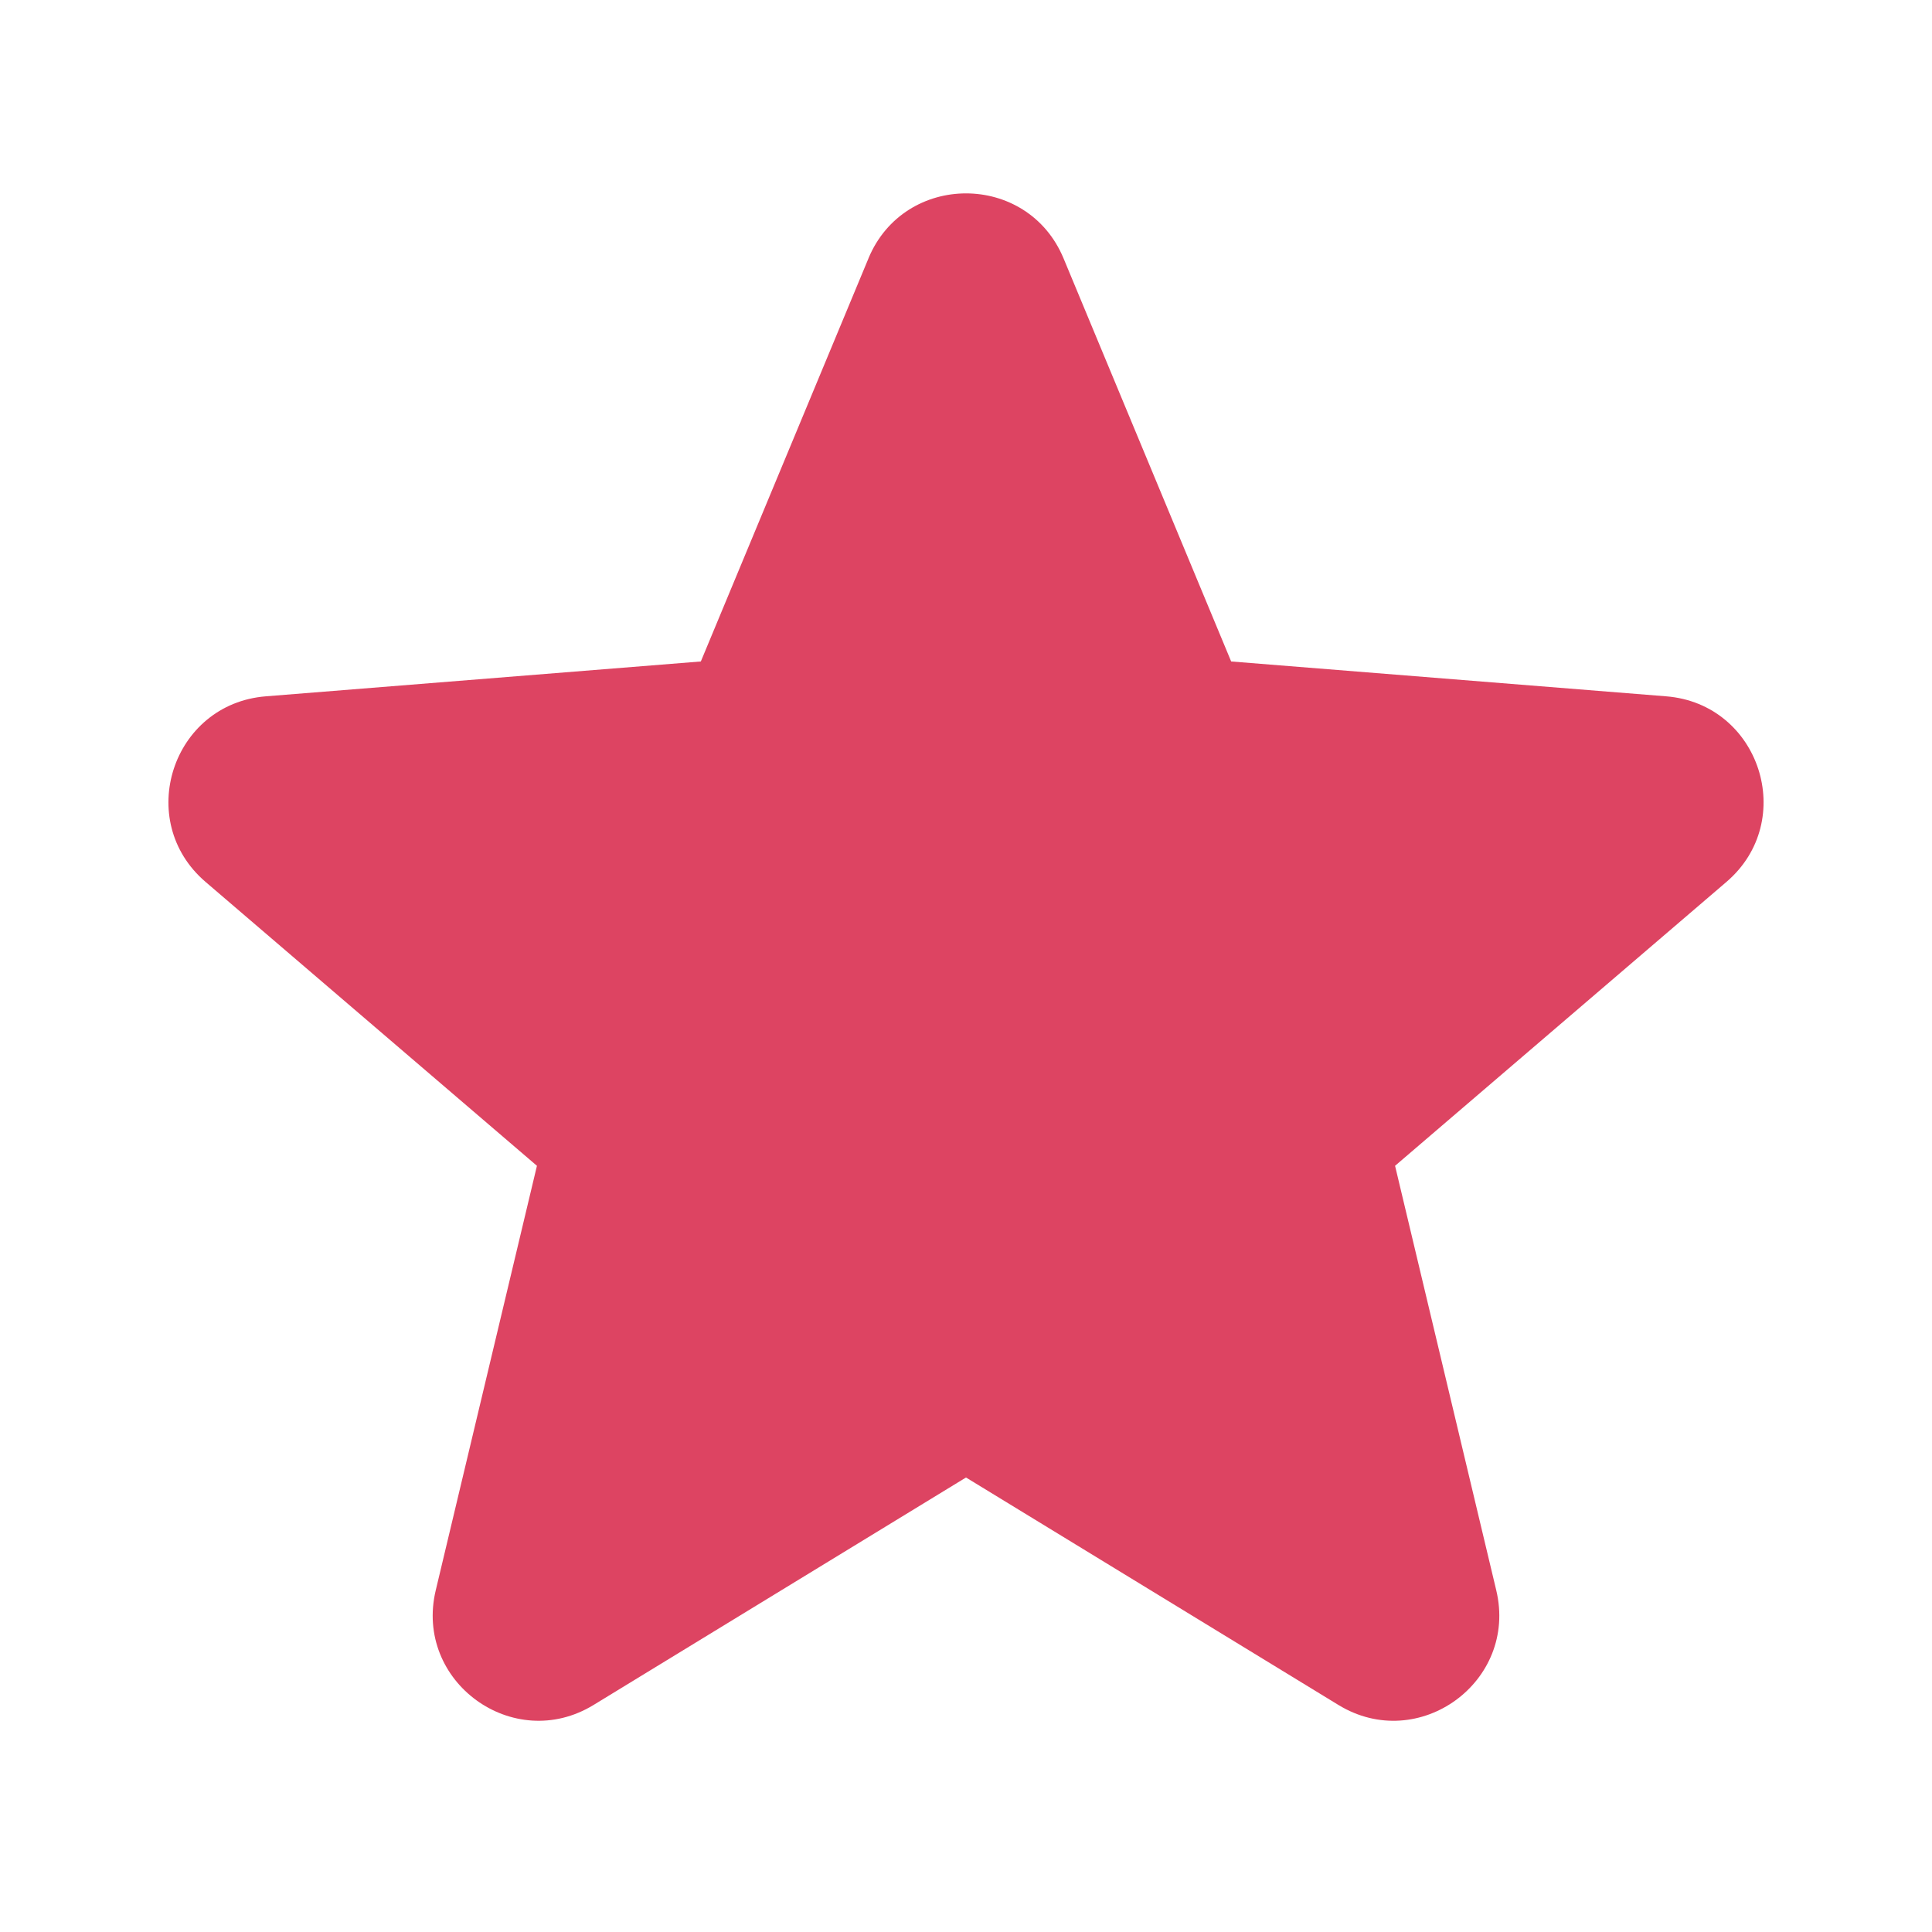
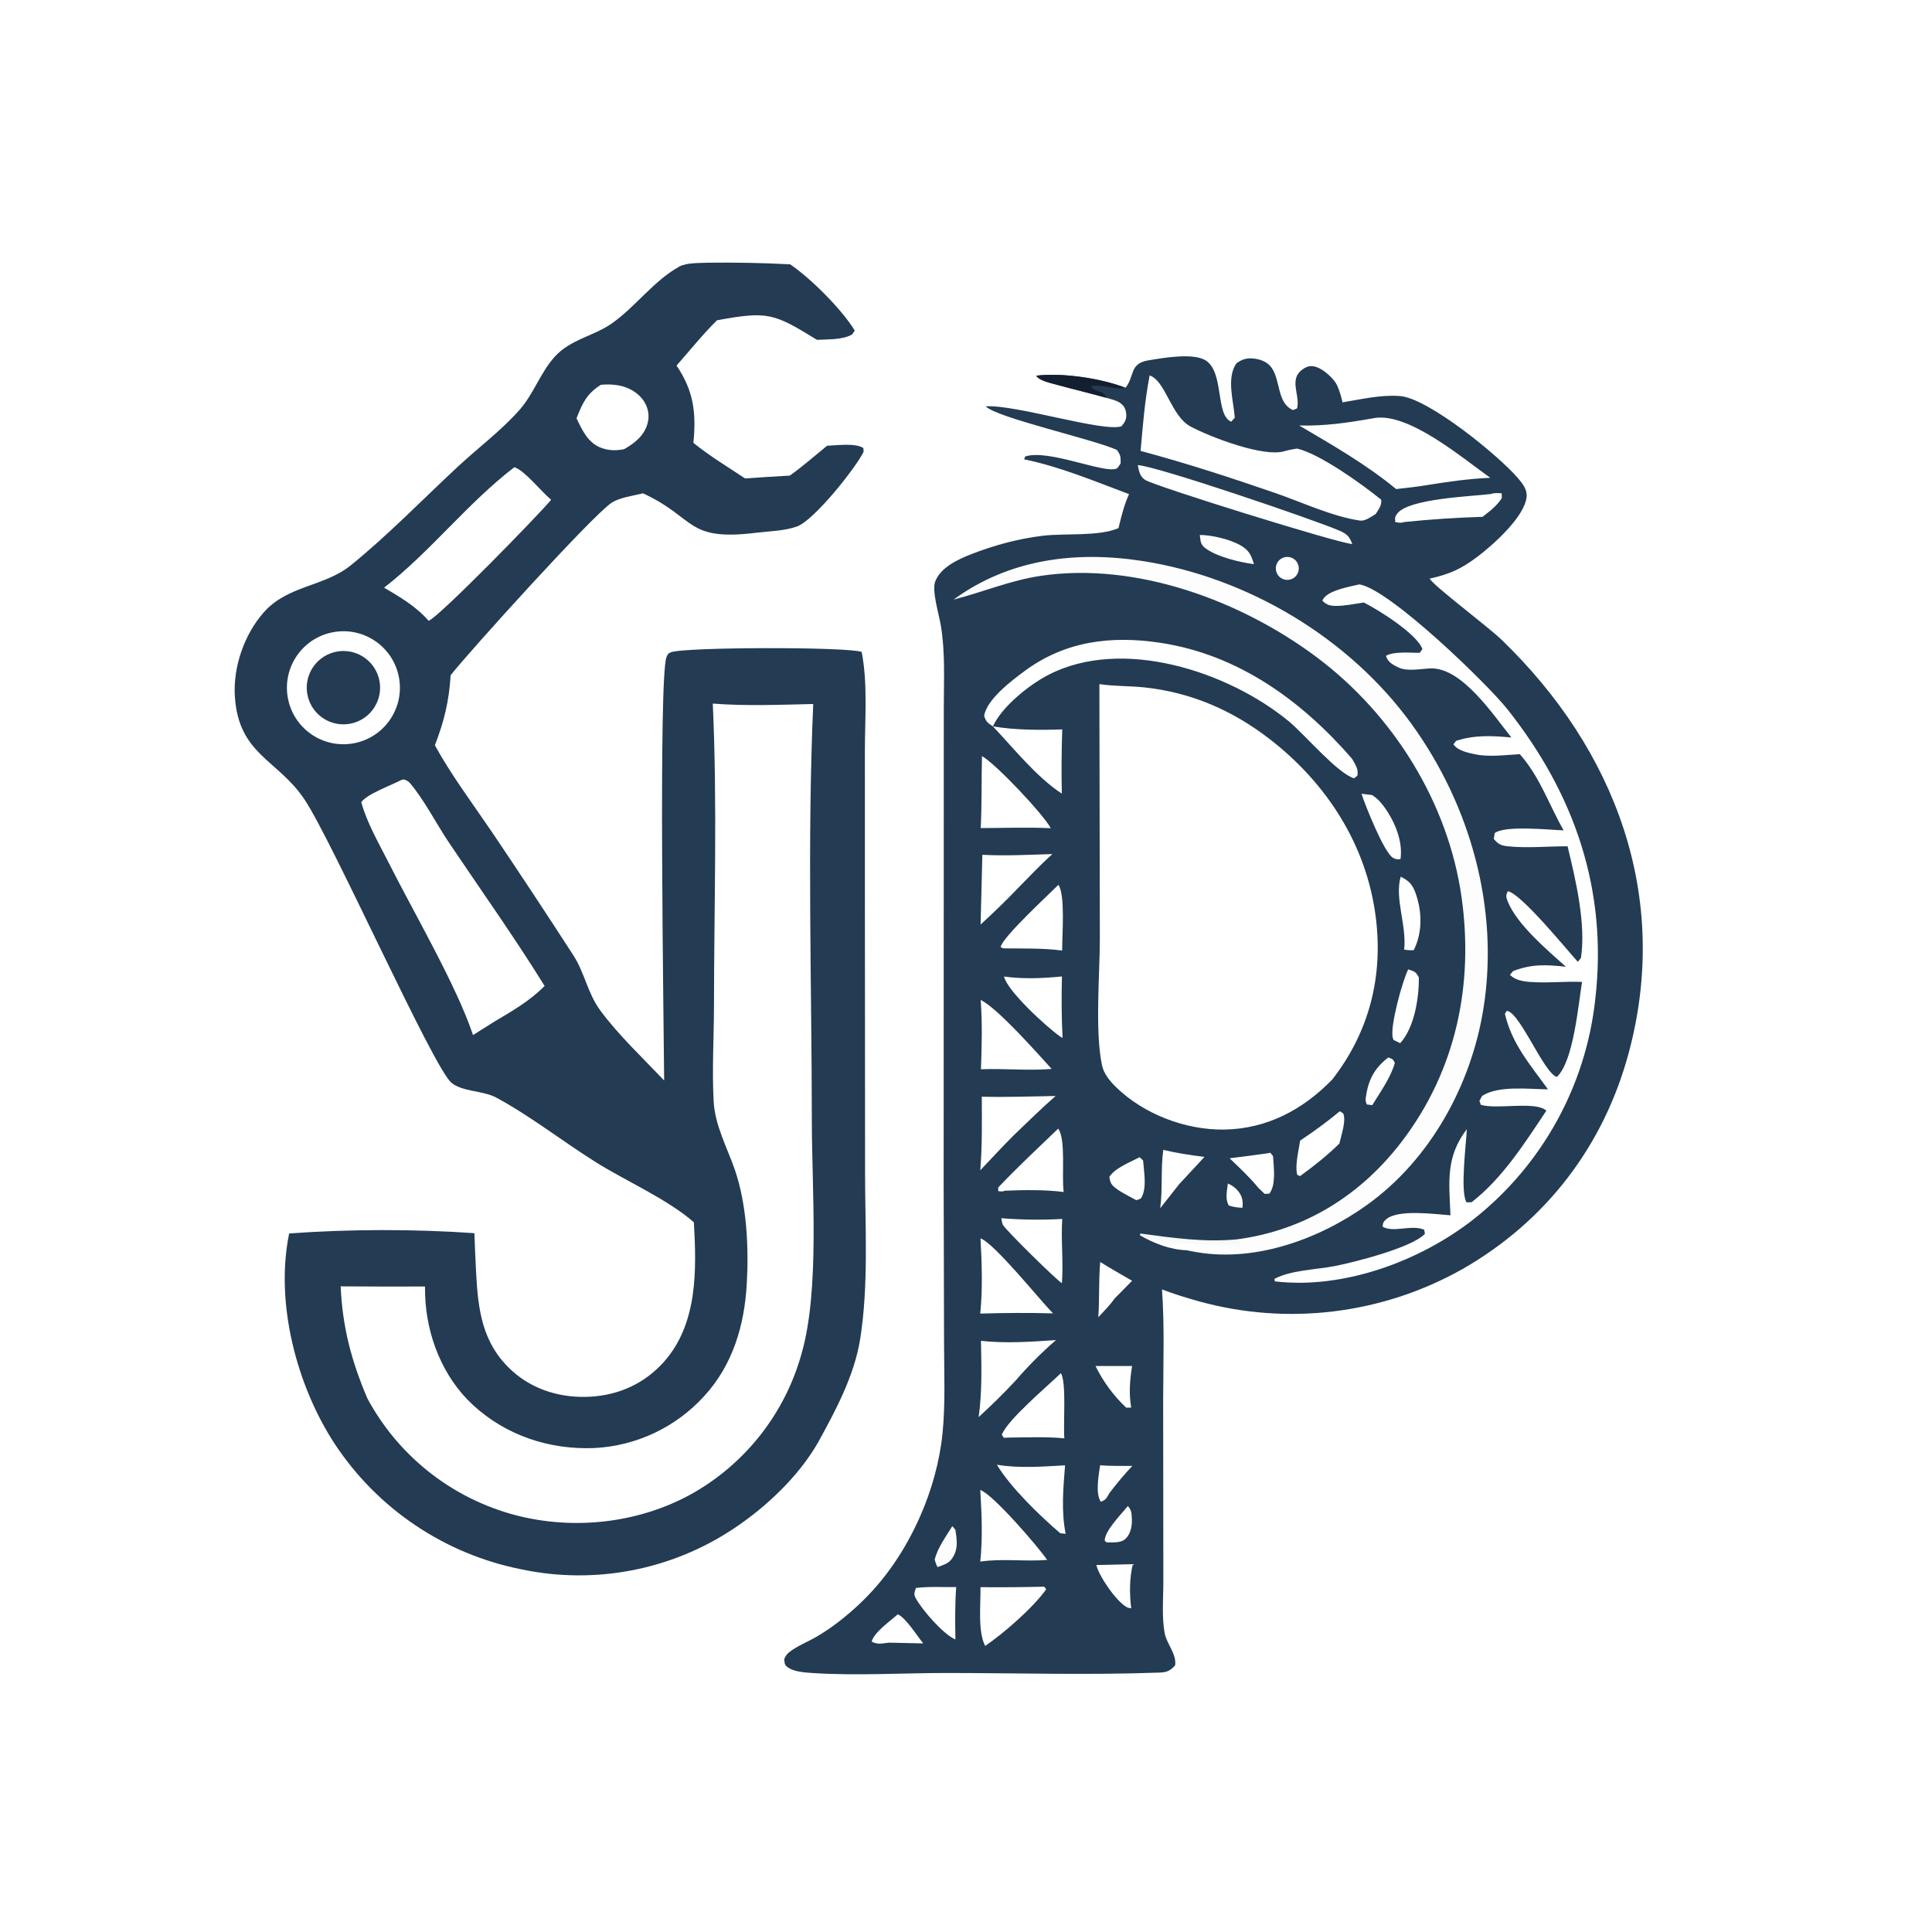
- <svg xmlns="http://www.w3.org/2000/svg" viewBox="0 0 24 24" width="1em" height="1em" fill="#DD4462">
-   <path fill-rule="evenodd" d="M10.788 3.21c.448-1.077 1.976-1.077 2.424 0l2.082 5.007 5.404.433c1.164.093 1.636 1.545.749 2.305l-4.117 3.527 1.257 5.273c.271 1.136-.964 2.033-1.96 1.425L12 18.354 7.373 21.18c-.996.608-2.231-.29-1.96-1.425l1.257-5.273-4.117-3.527c-.887-.76-.415-2.212.749-2.305l5.404-.433 2.082-5.006z" clip-rule="evenodd" />
+ <svg xmlns="http://www.w3.org/2000/svg" width="96.0" height="96.0" viewBox="0 0 192.0 192.0">
+   <path fill="#233B53" d="M111.849 38.541C111.871 38.514 111.893 38.487 111.914 38.459C112.746 37.335 112.271 36.117 114.108 35.814C115.517 35.581 118.696 35.004 119.902 35.873C121.655 37.136 120.778 41.24 122.355 41.908L122.712 41.508C122.588 39.831 121.865 37.587 122.863 36.121C123.407 35.692 123.955 35.552 124.647 35.638C125.309 35.72 125.967 35.978 126.365 36.536C127.276 37.811 126.898 40.089 128.505 40.752L128.903 40.587C129.246 39.183 127.937 37.599 129.63 36.59C130.041 36.345 130.396 36.332 130.838 36.48C131.55 36.719 132.574 37.624 132.889 38.313C133.125 38.831 133.289 39.43 133.423 39.983C135.218 39.693 137.168 39.225 138.986 39.351L139.128 39.36C141.892 39.55 148.93 45.259 150.857 47.524C151.307 48.053 151.783 48.64 151.714 49.373C151.524 51.374 148.316 54.203 146.826 55.326C145.201 56.551 144.086 57.053 142.075 57.504C142.504 58.25 147.88 62.278 149.231 63.583C160.552 74.51 166.061 89.119 161.842 104.7C159.347 113.915 153.611 121.396 145.332 126.123C137.357 130.618 127.923 131.765 119.103 129.311C117.89 128.975 116.654 128.589 115.478 128.143C115.736 131.763 115.601 135.433 115.594 139.061L115.611 157C115.623 158.651 115.431 160.758 115.755 162.347C115.971 163.405 116.955 164.413 116.78 165.508C116.291 166.035 115.983 166.191 115.252 166.218C108.269 166.476 101.197 166.267 94.205 166.259C89.793 166.254 85.127 166.552 80.74 166.262C79.939 166.21 78.779 166.144 78.162 165.593C77.933 165.389 77.972 165.163 77.938 164.872C78.042 164.638 78.177 164.401 78.379 164.236C79.156 163.599 80.253 163.176 81.127 162.669C82.628 161.799 84.068 160.659 85.335 159.476C87.982 157.005 89.979 154.004 91.438 150.7C92.575 148.124 93.382 145.265 93.665 142.46C93.966 139.479 93.821 136.4 93.819 133.402L93.78 117.776L93.793 70.311C93.794 67.554 93.953 64.822 93.487 62.092C93.316 61.088 92.597 58.724 92.934 57.808C93.46 56.379 95.246 55.569 96.57 55.056C98.859 54.169 101.199 53.537 103.638 53.242C105.81 52.98 109.243 53.33 111.156 52.48C111.436 51.324 111.709 50.194 112.202 49.106C108.791 47.829 105.348 46.378 101.774 45.646L101.884 45.364C104.22 44.6 109.818 47.134 110.993 46.552C111.077 46.51 111.293 46.157 111.365 46.063C111.368 45.409 111.392 45.265 110.993 44.71C108.573 43.628 99.008 41.501 97.959 40.381C100.901 40.176 109.672 42.982 111.455 42.36C111.817 41.923 111.988 41.632 111.913 41.042C111.855 40.585 111.65 40.254 111.268 40.011C110.887 39.77 110.383 39.659 109.952 39.533C108.324 39.076 106.678 38.688 105.048 38.24C104.491 38.087 103.264 37.834 102.98 37.336C105.558 37.022 109.434 37.593 111.849 38.541ZM132.404 107.275C136.054 102.578 137.469 97.1 136.726 91.176C135.821 83.966 131.83 77.798 126.129 73.41C122.446 70.576 118.355 68.803 113.724 68.313C112.252 68.157 110.708 68.21 109.256 67.986L109.301 93.307C109.296 96.919 108.803 102.444 109.515 105.869C109.687 106.696 110.294 107.431 110.883 108.01C113.629 110.711 117.799 112.304 121.628 112.255C125.89 112.199 129.483 110.285 132.404 107.275ZM99.509 121.065C99.55 121.238 99.581 121.576 99.663 121.721C99.983 122.281 104.876 127.098 105.531 127.526C105.692 125.404 105.425 123.266 105.564 121.137C103.546 121.251 101.523 121.226 99.509 121.065ZM105.596 103.149C105.49 101.103 105.482 99.086 105.535 97.038C103.63 97.226 101.685 97.313 99.781 97.045C100.075 98.452 104.006 102.068 105.369 103.016C105.432 103.06 105.532 103.114 105.596 103.149ZM139.559 51.879C142.154 51.609 144.726 51.442 147.334 51.361C148.068 50.791 148.747 50.288 149.252 49.49L149.234 49.022C148.874 49.009 148.5 48.958 148.16 49.095C146.155 49.335 140.03 49.55 138.872 51.022C138.608 51.356 138.629 51.466 138.659 51.879C138.997 51.943 139.23 52 139.559 51.879ZM97.485 106.261C99.807 106.171 102.215 106.423 104.513 106.229C103.052 104.622 99.147 100.194 97.459 99.373C97.626 101.681 97.573 103.951 97.485 106.261ZM129.196 116.883C130.589 115.869 131.874 114.856 133.106 113.645C133.272 112.889 133.828 111.31 133.469 110.629L133.15 110.436C131.879 111.489 130.581 112.436 129.207 113.351C129.065 114.324 128.672 115.817 128.918 116.752L129.196 116.883ZM95.025 157.723C93.713 157.735 92.319 157.653 91.019 157.81C90.893 158.257 90.769 158.417 91.015 158.851C91.696 160.052 93.715 162.39 94.949 162.933C94.913 161.199 94.901 159.453 95.025 157.723ZM101.254 88.171C102.35 87.065 103.424 85.909 104.589 84.877C102.275 84.941 99.938 85.076 97.626 84.947L97.45 91.884C98.758 90.678 100.026 89.46 101.254 88.171ZM139.149 103.668C140.558 102.129 141.029 99.183 141.003 97.133C140.68 96.534 140.566 96.55 139.953 96.336C139.413 97.327 138.106 102.048 138.414 103.128C138.449 103.249 138.453 103.252 138.496 103.355L139.149 103.668ZM115.302 120.074L117.176 117.694L119.702 114.97C118.313 114.801 116.968 114.601 115.607 114.27C115.337 116.188 115.556 118.14 115.302 120.074ZM153.675 110.378C151.55 113.567 149.31 117.105 146.247 119.475L145.745 119.489C145.086 118.456 145.712 113.626 145.773 112.212C143.649 115.004 144.008 117.447 144.148 120.775C142.608 120.669 138.932 120.144 137.744 121.182C137.444 121.444 137.444 121.536 137.401 121.905C138.477 122.545 140.288 121.661 141.537 122.211L141.607 122.617C140.313 124.003 134.5 125.469 132.561 125.837C130.739 126.182 128.289 126.224 126.657 127.091L126.692 127.34C133.514 128.152 141.13 125.333 146.441 121.169C153.241 115.804 157.599 107.93 158.534 99.319C159.795 88.482 156.49 78.889 149.774 70.447C147.808 67.975 138.147 58.584 135.1 58.074C134.139 58.305 132.112 58.634 131.527 59.485C131.467 59.574 131.456 59.604 131.414 59.692C131.807 60.094 132.131 60.205 132.707 60.213C133.62 60.226 134.63 60.009 135.537 59.876C136.97 60.59 140.842 63.018 141.356 64.507L141.093 64.876C140.198 64.885 138.499 64.705 137.733 65.181C137.932 65.8 138.375 66.04 138.961 66.325C139.867 66.765 141.206 66.454 142.184 66.426C145.315 66.337 148.442 71.114 150.202 73.291C148.28 73.114 146.568 73.022 144.711 73.623L144.442 73.969C144.868 74.612 145.908 74.816 146.621 74.965C147.991 75.252 149.637 75.026 151.035 74.948C153.051 77.227 153.912 79.929 155.392 82.521C153.982 82.473 149.572 82.002 148.546 82.791L148.45 83.371C148.91 83.911 149.158 84.029 149.875 84.106C151.74 84.307 153.888 84.093 155.786 84.105C156.588 87.447 157.631 91.801 157.111 95.208L156.801 95.582C155.702 94.382 151.167 88.79 149.84 88.566C149.64 89.009 149.656 89.129 149.837 89.586C150.736 91.858 153.81 94.461 155.62 96.074C153.643 95.865 152.256 95.787 150.374 96.502L150.059 96.871C150.685 97.547 151.843 97.587 152.736 97.619C154.229 97.672 155.734 97.513 157.223 97.582C156.844 99.841 156.388 105.46 154.72 107.026C153.371 106.655 150.77 99.886 149.544 100.492L149.684 100.275L149.825 100.326L149.557 100.751C150.243 103.736 152.074 105.817 153.836 108.257C151.948 108.243 148.903 107.847 147.287 108.915L147.026 109.402L147.16 109.793C148.771 110.292 152.618 109.386 153.675 110.378ZM139.2 87.121C138.571 89.286 139.817 91.983 139.542 94.368C139.877 94.428 140.162 94.453 140.501 94.421C141.35 92.709 141.334 90.709 140.731 88.908C140.402 87.928 140.081 87.57 139.2 87.121ZM91.75 163.321C91.18 162.616 89.994 160.751 89.224 160.427C88.457 161.114 86.885 162.191 86.623 163.141C87.253 163.467 87.641 163.321 88.337 163.245L91.75 163.321ZM122.2 115.108C123.18 116.058 124.194 116.989 125.056 118.049L125.679 118.645L126.148 118.627C126.836 117.703 126.58 115.996 126.512 114.893L126.25 114.559L125.912 114.621C124.676 114.796 123.439 114.959 122.2 115.108ZM111.865 118.702L112.919 119.272C113.147 119.195 113.344 119.194 113.458 118.973C113.989 117.947 113.678 116.464 113.602 115.332L113.26 115.002C112.35 115.478 110.792 116.081 110.252 116.948C110.317 117.544 110.44 117.741 110.921 118.111C111.211 118.335 111.548 118.518 111.865 118.702ZM110.264 148.362C110.989 147.43 111.714 146.531 112.533 145.68C111.475 145.669 110.379 145.711 109.328 145.612C109.192 146.569 108.837 148.429 109.399 149.241C109.937 149.057 109.981 148.833 110.264 148.362ZM136.374 109.829C137.172 108.516 138.201 107.113 138.619 105.627C138.422 105.23 138.384 105.25 137.966 105.087C136.568 106.179 135.971 107.317 135.726 109.108C135.689 109.376 135.723 109.521 135.842 109.763L136.374 109.829ZM128.689 57.344C129.161 56.926 129.205 56.204 128.787 55.731C128.369 55.258 127.647 55.214 127.174 55.632C126.702 56.051 126.658 56.773 127.076 57.245C127.494 57.718 128.216 57.762 128.689 57.344ZM112.417 139.885C112.176 138.432 112.284 137.197 112.504 135.749L108.871 135.753C109.63 137.305 110.662 138.706 111.919 139.89L112.417 139.885ZM112.083 149.668C111.446 150.462 109.767 152.142 109.783 153.119L109.992 153.286C110.625 153.258 111.413 153.374 111.883 152.897C112.382 152.389 112.515 151.627 112.482 150.946C112.456 150.408 112.459 150.07 112.083 149.668ZM93.171 155.739C94.028 155.415 94.445 155.335 94.854 154.461C95.217 153.684 95.062 152.848 94.95 152.032L94.639 151.665C94.015 152.689 93.163 153.833 92.889 155.004C92.97 155.261 93.034 155.505 93.171 155.739ZM123.471 120.029C123.559 119.389 123.452 118.868 123.034 118.353C122.782 118.043 122.392 117.76 122.023 117.617C121.941 118.414 121.729 119.082 122.114 119.803C122.592 119.95 122.971 120.012 123.471 120.029ZM119.235 53.166C119.323 53.761 119.269 54.081 119.774 54.468C120.899 55.33 123.233 55.891 124.616 56.063C124.346 55.152 124.108 54.655 123.229 54.166C122.195 53.59 120.414 53.163 119.235 53.166ZM97.418 116.303C98.519 115.14 99.607 113.962 100.739 112.829C102.116 111.517 103.473 110.168 104.906 108.918C102.464 108.96 100.01 109.05 97.569 108.99C97.582 111.407 97.614 113.894 97.418 116.303ZM112.58 155.444L108.953 155.53C109.229 156.672 110.911 159.108 111.954 159.702C112.093 159.782 112.261 159.813 112.418 159.833C112.243 158.362 112.235 156.894 112.58 155.444ZM139.18 85.384C139.442 83.557 138.576 81.552 137.492 80.097C137.168 79.66 136.824 79.312 136.368 79.014L135.302 78.883C135.67 80.009 137.56 84.801 138.459 85.263C138.737 85.406 138.874 85.415 139.18 85.384ZM97.42 155.189C99.645 154.863 101.849 155.203 104.064 155.024C103.182 153.721 98.665 148.485 97.419 148.073C97.558 150.447 97.665 152.816 97.42 155.189ZM97.588 75.139C97.527 77.519 97.585 79.916 97.461 82.292C99.772 82.286 102.117 82.201 104.424 82.305C103.707 80.94 98.949 75.892 97.588 75.139ZM109.338 125.414C109.169 127.244 109.282 129.079 109.147 130.909C109.697 130.309 110.299 129.718 110.765 129.05L112.507 127.282C111.448 126.666 110.377 126.063 109.338 125.414ZM117.92 124.246C118.275 124.322 118.632 124.391 118.99 124.451C124.85 125.429 131.176 123.11 135.881 119.725C142.165 115.204 146.212 107.802 147.423 100.227C149.012 90.289 146.124 80.009 140.257 71.921C134.062 63.38 123.974 57.377 113.557 55.755C106.888 54.717 100.294 55.557 94.761 59.588C97.675 58.844 100.428 57.671 103.425 57.227C112.895 55.822 123.336 59.684 130.863 65.321C138.45 71.003 143.931 79.767 145.253 89.196C146.469 97.868 144.693 106.381 139.325 113.423C135.229 118.796 129.667 122.263 122.963 123.161C119.713 123.48 116.54 123.018 113.326 122.585L113.281 122.755C114.645 123.558 116.32 124.205 117.92 124.246ZM103.774 157.684C101.662 157.734 99.55 157.75 97.438 157.731C97.475 159.368 97.148 162.131 97.908 163.57C99.769 162.302 102.667 159.774 103.973 157.94L103.774 157.684ZM105.427 136.464C104.161 137.708 100.112 141.092 99.562 142.585L99.758 142.886L100.31 142.863C102.122 142.85 103.971 142.763 105.775 142.941C105.646 141.589 106.007 137.368 105.427 136.464ZM105.159 112.164C103.156 114.088 101.117 115.99 99.206 118.006L99.199 118.377C99.445 118.393 99.626 118.449 99.849 118.333C101.798 118.253 103.77 118.219 105.71 118.459C105.486 116.905 105.952 113.222 105.159 112.164ZM105.181 87.936C104.189 88.93 99.568 93.186 99.437 94.135L99.739 94.249C101.669 94.271 103.642 94.213 105.557 94.463C105.538 93.048 105.892 88.919 105.181 87.936ZM98.674 72.186C100.735 74.362 103.017 77.237 105.523 78.866C105.476 76.739 105.49 74.612 105.566 72.486C103.309 72.566 100.902 72.561 98.674 72.186C99.571 70.222 102.266 68.063 104.183 67.07C111.539 63.262 122.063 66.738 128.055 71.663C129.648 72.973 132.87 76.816 134.559 77.348L134.887 77.1C135.046 76.451 134.663 75.941 134.359 75.395C129.343 69.618 123.05 65.048 115.317 63.882C110.389 63.139 105.822 63.711 101.772 66.725C100.526 67.652 98.043 69.516 97.802 71.155C98.023 71.778 98.148 71.832 98.674 72.186ZM134.389 54.064C134.092 53.319 133.895 53.083 133.137 52.749C130.759 51.701 114.852 46.281 113.067 46.223C113.205 46.828 113.242 47.297 113.792 47.688C114.606 48.264 133.155 54.043 134.389 54.064ZM99.069 145.56C100.406 147.802 103.355 150.655 105.365 152.369L105.903 152.429C105.458 150.19 105.664 147.884 105.845 145.623C103.69 145.743 101.2 145.938 99.069 145.56ZM97.488 133.252C97.533 135.806 97.613 138.293 97.256 140.83C98.534 139.665 99.746 138.469 100.926 137.204C102.185 135.754 103.495 134.424 104.949 133.17C102.529 133.349 99.903 133.519 97.488 133.252ZM136.414 41.575C133.932 42.016 131.642 42.351 129.11 42.284C132.456 44.253 135.738 46.127 138.75 48.604C139.738 48.484 140.738 48.391 141.719 48.224C143.854 47.876 145.936 47.58 148.101 47.482C145.305 45.497 140.004 40.983 136.584 41.544C136.527 41.553 136.471 41.565 136.414 41.575ZM97.44 123.066C97.572 125.549 97.669 128.064 97.415 130.542C99.833 130.472 102.232 130.453 104.65 130.521C103.3 129.157 98.84 123.568 97.44 123.066ZM114.251 37.31C113.772 39.761 113.567 42.324 113.351 44.812C117.871 46.02 122.286 47.462 126.708 48.985C129.369 49.902 132.348 51.313 135.108 51.729C135.521 51.791 135.844 51.602 136.191 51.406C136.37 51.303 136.546 51.194 136.718 51.081C137.034 50.551 137.307 50.286 137.265 49.662C135.398 48.143 131.174 45.104 128.9 44.577C128.484 44.653 128.062 44.712 127.657 44.837C125.598 45.473 120.334 43.453 118.343 42.402C116.361 41.356 115.853 37.857 114.251 37.31Z" />
+   <path fill="#131E30" d="M109.952 39.533C108.324 39.076 106.678 38.688 105.048 38.24C104.491 38.087 103.264 37.834 102.98 37.336C105.558 37.022 109.434 37.593 111.849 38.541C111.787 38.551 111.724 38.562 111.662 38.571C110.607 38.725 109.3 38.108 108.402 38.393C108.866 39.062 109.693 38.735 109.952 39.533Z" />
+   <path fill="#131E30" fill-opacity="0.008" d="M94.761 59.588C100.294 55.557 106.888 54.717 113.557 55.755C123.974 57.377 134.062 63.38 140.257 71.921C146.124 80.009 149.012 90.289 147.423 100.227C146.212 107.802 142.165 115.204 135.881 119.725C131.176 123.11 124.85 125.429 118.99 124.451C118.632 124.391 118.275 124.322 117.92 124.246C119.448 124.005 121.114 124.527 122.61 124.186C123.058 124.083 123.093 124.037 123.327 123.651L122.963 123.161C129.667 122.263 135.229 118.796 139.325 113.423C144.693 106.381 146.469 97.868 145.253 89.196C143.931 79.767 138.45 71.003 130.863 65.321C123.336 59.684 112.895 55.822 103.425 57.227C100.428 57.671 97.675 58.844 94.761 59.588Z" />
+   <defs>
+     <linearGradient id="gradient_0" gradientUnits="userSpaceOnUse" x1="118.456" y1="123.95" x2="118.516" y2="123.003">
+       <stop offset="0" stop-color="#253B56" stop-opacity="0" />
+       <stop offset="1" stop-color="#223A50" stop-opacity="0.047" />
+     </linearGradient>
+   </defs>
+   <path fill="url(#gradient_0)" d="M117.92 124.246C116.32 124.205 114.645 123.558 113.281 122.755L113.326 122.585C116.54 123.018 119.713 123.48 122.963 123.161L123.327 123.651C123.093 124.037 123.058 124.083 122.61 124.186C121.114 124.527 119.448 124.005 117.92 124.246Z" />
+   <path fill="#233B53" fill-opacity="0.008" d="M94.639 151.665L94.95 152.032C95.062 152.848 95.217 153.684 94.854 154.461C94.445 155.335 94.028 155.415 93.171 155.739C93.034 155.505 92.97 155.261 92.889 155.004C93.163 153.833 94.015 152.689 94.639 151.665Z" />
+   <path fill="#233B53" d="M70.423 26.107C73.125 26.073 75.828 26.127 78.526 26.268C80.573 27.664 83.664 30.741 84.944 32.854L84.683 33.236C83.71 33.791 82.293 33.706 81.192 33.775C76.879 31.118 76.312 30.905 71.256 31.829C69.84 33.219 68.55 34.841 67.234 36.33C68.941 38.853 69.204 41.031 68.908 44.009C70.514 45.311 72.326 46.404 74.048 47.546C75.525 47.432 77.008 47.358 78.487 47.265C79.769 46.358 80.973 45.289 82.193 44.298C83.136 44.262 85.009 44.003 85.799 44.524L85.824 44.902C85.002 46.557 80.915 51.686 79.217 52.315C78.002 52.765 76.418 52.788 75.131 52.947C68.175 53.804 69.177 51.495 64.001 49.074L63.902 49.028C62.972 49.256 61.55 49.444 60.762 49.976C58.792 51.305 46.59 64.8 44.784 67.104C44.626 69.675 44.142 71.673 43.217 74.066C44.865 77.06 46.984 79.878 48.902 82.706C51.633 86.756 54.325 90.832 56.978 94.934C58.097 96.66 58.4 98.715 59.648 100.407C61.476 102.888 63.888 105.138 66.003 107.386C65.967 101.825 65.424 67.223 66.241 65.29C66.35 65.033 66.39 64.945 66.645 64.832C67.863 64.29 84.333 64.268 85.633 64.79C86.243 67.903 85.951 71.45 85.952 74.624L85.954 90.668L85.97 116.534C85.971 121.948 86.334 127.672 85.489 133.034C84.914 136.686 83.062 140.145 81.296 143.35C79.388 146.699 76.125 149.784 72.936 151.894C66.74 156.032 59.139 157.499 51.849 155.965C44.239 154.467 37.548 149.98 33.275 143.507C29.483 137.729 27.311 129.467 28.737 122.58C34.679 122.144 41.199 122.133 47.145 122.552C47.188 123.786 47.241 125.018 47.304 126.25C47.499 130.132 47.876 133.535 50.946 136.281C53.056 138.168 55.85 138.96 58.649 138.804C61.525 138.645 64.083 137.478 66.003 135.311C69.339 131.545 69.23 126.195 68.956 121.473C66.375 119.195 62.249 117.397 59.266 115.531C55.953 113.458 52.746 110.931 49.321 109.079C48.019 108.375 45.948 108.503 44.864 107.605C43.05 106.104 33.039 83.599 30.259 79.446C27.592 75.459 23.708 75.007 23.34 69.203C23.155 66.287 24.27 63.063 26.2 60.869C28.603 58.136 32.194 58.344 34.886 56.16C38.597 53.148 41.996 49.635 45.496 46.379C47.513 44.503 49.804 42.799 51.629 40.736C53.035 39.148 53.709 37.021 55.122 35.458C56.717 33.695 59.004 33.424 60.859 32.103C63.199 30.437 64.969 27.907 67.496 26.5C68.247 26.082 69.569 26.149 70.423 26.107ZM42.233 127.853C39.441 127.862 36.648 127.857 33.855 127.837C34.033 131.885 34.922 135.237 36.502 138.957C39.48 144.506 44.56 148.628 50.603 150.401C56.556 152.144 63.292 151.48 68.727 148.467C74.096 145.454 78.037 140.419 79.669 134.483C81.48 128.142 80.686 118.276 80.68 111.448C80.668 97.667 80.215 83.723 80.818 69.963C77.551 70.039 74.091 70.176 70.835 69.922C71.292 79.853 70.966 89.928 70.955 99.875C70.951 103.051 70.749 106.329 70.925 109.493C71.057 111.85 72.256 114.024 73.017 116.218C74.221 119.695 74.422 123.966 74.213 127.61C73.977 131.723 72.824 135.64 69.995 138.729C67.18 141.836 63.245 143.698 59.057 143.905C54.604 144.086 50.294 142.664 46.994 139.618C43.996 136.849 42.395 132.76 42.249 128.727C42.237 128.436 42.232 128.145 42.233 127.853ZM59.721 38.238C58.3 39.129 57.879 40.081 57.294 41.571C57.88 42.79 58.457 44.074 59.845 44.544C60.576 44.792 61.281 44.787 62.027 44.637C63.073 44.043 64.023 43.297 64.355 42.079C64.56 41.325 64.429 40.56 64.012 39.903C63.466 39.043 62.525 38.509 61.541 38.313C60.928 38.191 60.342 38.188 59.721 38.238ZM47.008 102.864L49.141 101.52C50.905 100.476 52.672 99.458 54.123 97.984C51.117 93.125 47.774 88.44 44.589 83.695C43.416 81.949 42.041 79.3 40.699 77.777C40.559 77.618 40.353 77.528 40.156 77.464L39.919 77.495C38.938 78.026 36.504 78.882 35.902 79.717C36.468 81.798 37.673 83.848 38.642 85.769C41.127 90.7 45.374 97.956 47.008 102.864ZM51.121 46.428C46.472 49.98 42.809 54.795 38.172 58.4C39.785 59.351 41.349 60.269 42.597 61.693C43.58 61.38 53.712 50.985 54.772 49.666C53.772 48.847 52.188 46.792 51.121 46.428ZM32.819 62.888C29.814 63.609 27.957 66.621 28.662 69.629C29.368 72.638 32.371 74.51 35.383 73.82C38.416 73.125 40.305 70.096 39.594 67.066C38.884 64.036 35.845 62.162 32.819 62.888Z" />
+   <path fill="#233B53" d="M33.178 64.823C34.456 64.477 35.822 64.853 36.744 65.803C37.666 66.754 38 68.13 37.616 69.397C37.232 70.665 36.191 71.624 34.896 71.903C32.964 72.32 31.052 71.121 30.586 69.2C30.12 67.28 31.27 65.338 33.178 64.823Z" />
</svg>
